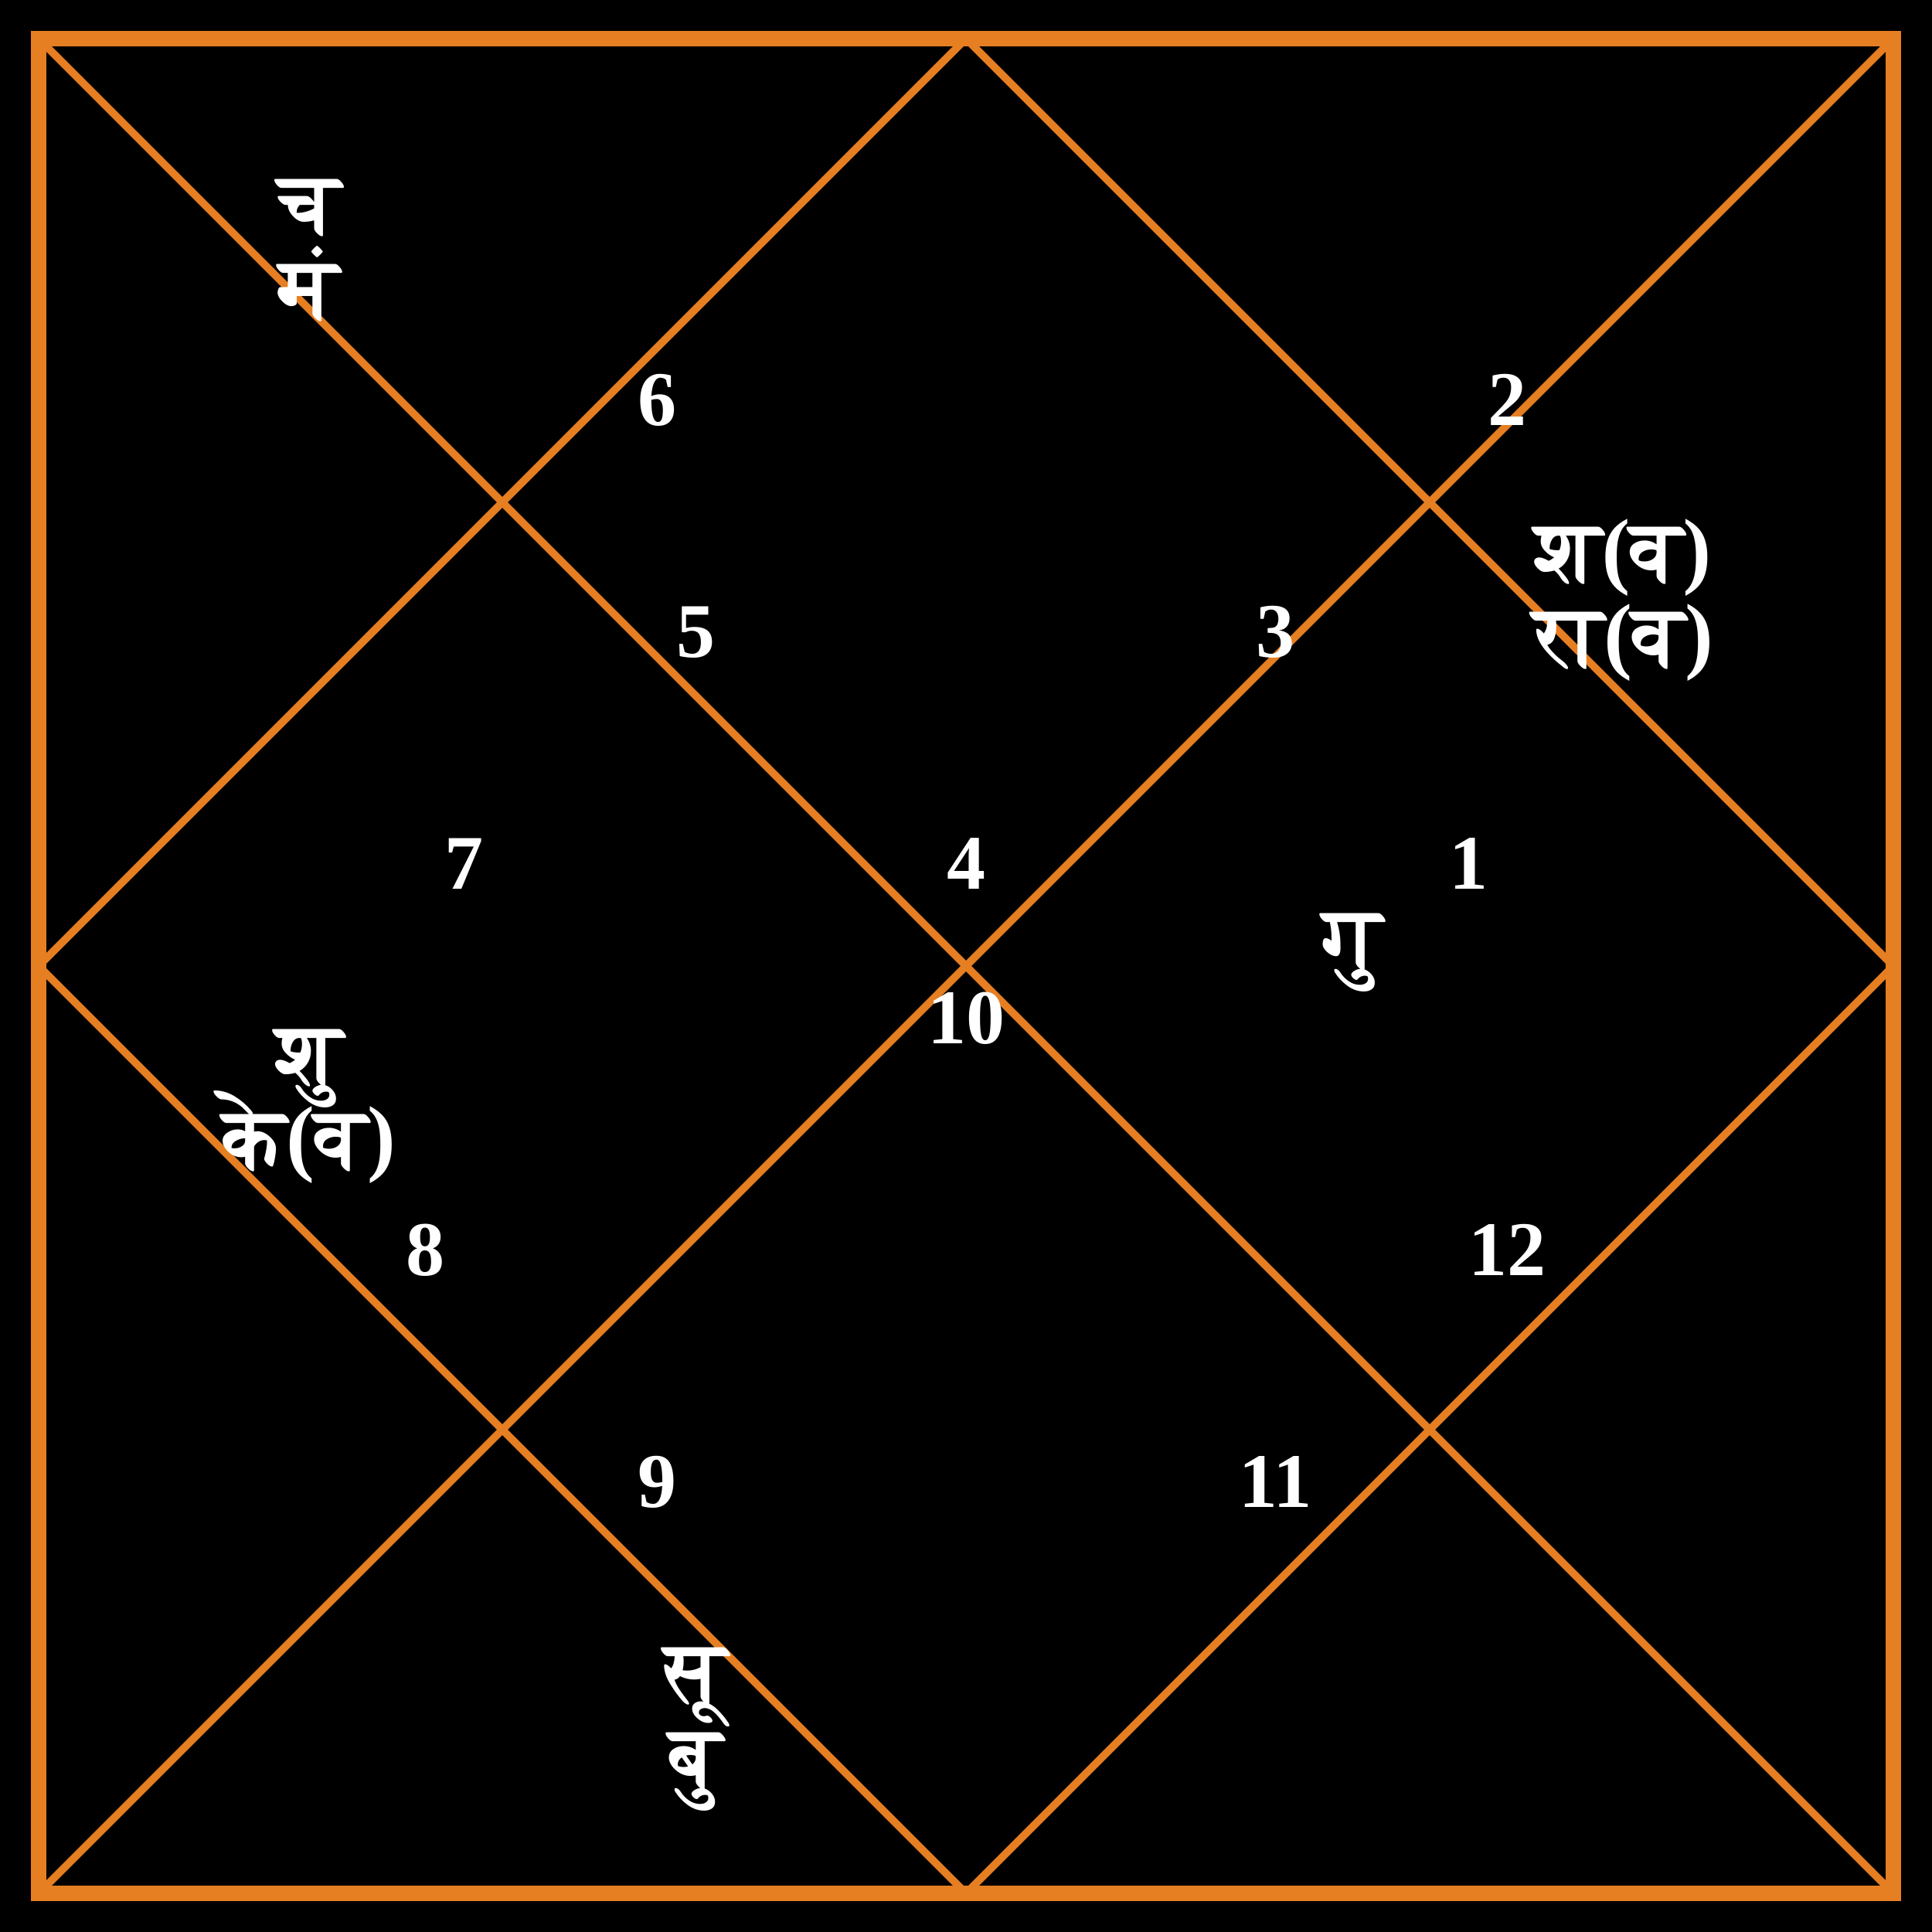
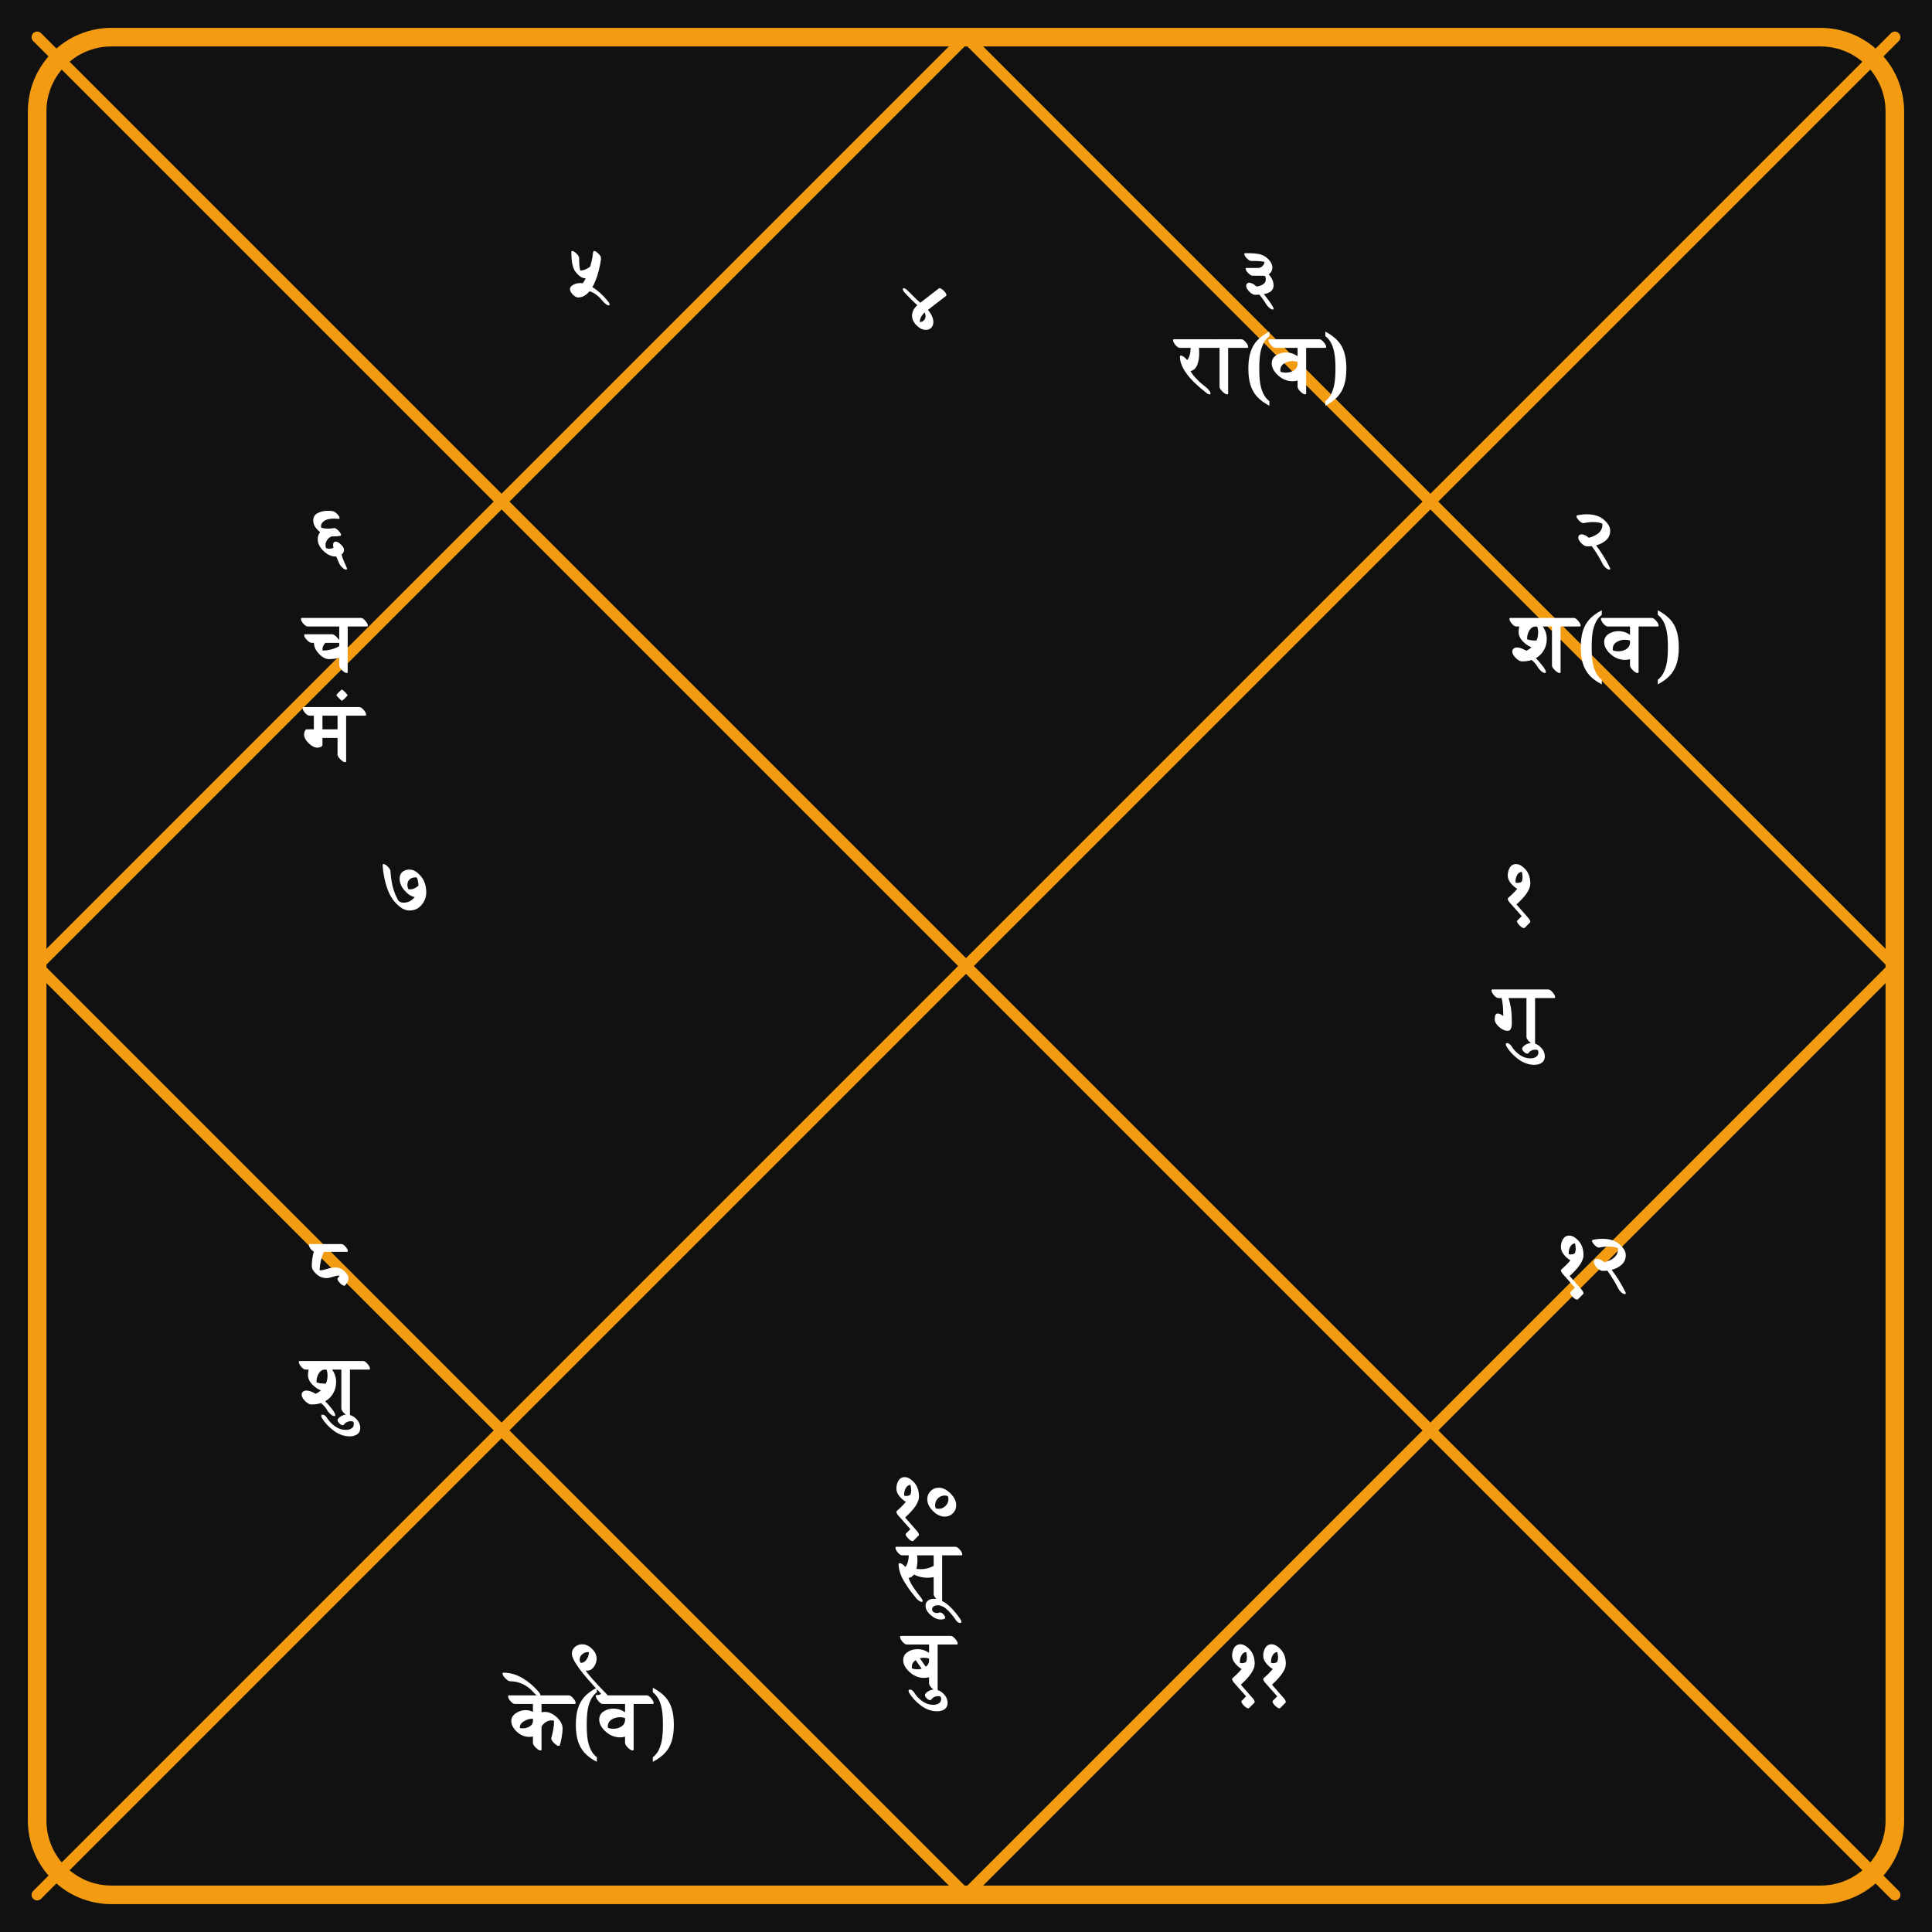
- <svg xmlns="http://www.w3.org/2000/svg" baseProfile="full" height="500" version="1.1" width="500">
+ <svg xmlns="http://www.w3.org/2000/svg" baseProfile="full" height="520" version="1.1" width="520">
  <defs />
-   <rect fill="#000000" height="100%" width="100%" x="0" y="0" />
-   <rect fill="none" height="480" stroke="#e67e22" stroke-width="4" width="480" x="10" y="10" />
-   <line stroke="#e67e22" stroke-width="2" x1="10" x2="490" y1="10" y2="490" />
-   <line stroke="#e67e22" stroke-width="2" x1="10" x2="490" y1="490" y2="10" />
-   <line stroke="#e67e22" stroke-width="2" x1="10" x2="250" y1="250" y2="10" />
-   <line stroke="#e67e22" stroke-width="2" x1="250" x2="490" y1="10" y2="250" />
-   <line stroke="#e67e22" stroke-width="2" x1="490" x2="250" y1="250" y2="490" />
-   <line stroke="#e67e22" stroke-width="2" x1="250" x2="10" y1="490" y2="250" />
-   <text fill="#ffffff" font-size="20px" font-weight="bold" text-anchor="middle" x="250" y="230">4</text>
-   <text fill="#ffffff" font-size="20px" font-weight="bold" text-anchor="middle" x="180" y="170">5</text>
-   <text fill="#ffffff" font-size="20px" font-weight="bold" text-anchor="middle" x="170" y="110">6</text>
-   <text fill="#ffffff" font-size="20px" font-weight="bold" text-anchor="middle" x="120" y="230">7</text>
-   <text fill="#ffffff" font-size="20px" font-weight="bold" text-anchor="middle" x="110" y="330">8</text>
-   <text fill="#ffffff" font-size="20px" font-weight="bold" text-anchor="middle" x="170" y="390">9</text>
-   <text fill="#ffffff" font-size="20px" font-weight="bold" text-anchor="middle" x="250" y="270">10</text>
-   <text fill="#ffffff" font-size="20px" font-weight="bold" text-anchor="middle" x="330" y="390">11</text>
-   <text fill="#ffffff" font-size="20px" font-weight="bold" text-anchor="middle" x="390" y="330">12</text>
-   <text fill="#ffffff" font-size="20px" font-weight="bold" text-anchor="middle" x="380" y="230">1</text>
-   <text fill="#ffffff" font-size="20px" font-weight="bold" text-anchor="middle" x="390" y="110">2</text>
-   <text fill="#ffffff" font-size="20px" font-weight="bold" text-anchor="middle" x="330" y="170">3</text>
-   <text fill="#ffffff" font-size="22px" font-weight="600" text-anchor="middle" x="80" y="60">च</text>
-   <text fill="#ffffff" font-size="22px" font-weight="600" text-anchor="middle" x="80" y="82">मं</text>
-   <text fill="#ffffff" font-size="22px" font-weight="600" text-anchor="middle" x="80" y="280">शु</text>
-   <text fill="#ffffff" font-size="22px" font-weight="600" text-anchor="middle" x="80" y="302">के(व)</text>
-   <text fill="#ffffff" font-size="22px" font-weight="600" text-anchor="middle" x="180" y="440">सू</text>
-   <text fill="#ffffff" font-size="22px" font-weight="600" text-anchor="middle" x="180" y="462">बु</text>
-   <text fill="#ffffff" font-size="22px" font-weight="600" text-anchor="middle" x="350" y="250">गु</text>
-   <text fill="#ffffff" font-size="22px" font-weight="600" text-anchor="middle" x="420" y="150">श(व)</text>
-   <text fill="#ffffff" font-size="22px" font-weight="600" text-anchor="middle" x="420" y="172">रा(व)</text>
+   <rect fill="#111111" height="100%" width="100%" x="0" y="0" />
+   <rect fill="none" height="500" rx="20" ry="20" stroke="#f39c12" stroke-width="5" width="500" x="10" y="10" />
+   <line stroke="#f39c12" stroke-linecap="round" stroke-width="3" x1="10" x2="510" y1="10" y2="510" />
+   <line stroke="#f39c12" stroke-linecap="round" stroke-width="3" x1="10" x2="510" y1="510" y2="10" />
+   <line stroke="#f39c12" stroke-linecap="round" stroke-width="3" x1="10" x2="260" y1="260" y2="10" />
+   <line stroke="#f39c12" stroke-linecap="round" stroke-width="3" x1="260" x2="510" y1="10" y2="260" />
+   <line stroke="#f39c12" stroke-linecap="round" stroke-width="3" x1="510" x2="260" y1="260" y2="510" />
+   <line stroke="#f39c12" stroke-linecap="round" stroke-width="3" x1="260" x2="10" y1="510" y2="260" />
+   <text fill="#ffffff" font-size="20px" font-weight="bold" text-anchor="middle" x="250" y="90">४</text>
+   <text fill="#ffffff" font-size="20px" font-weight="bold" text-anchor="middle" x="160" y="80">५</text>
+   <text fill="#ffffff" font-size="20px" font-weight="bold" text-anchor="middle" x="90" y="150">६</text>
+   <text fill="#ffffff" font-size="20px" font-weight="bold" text-anchor="middle" x="110" y="245">७</text>
+   <text fill="#ffffff" font-size="20px" font-weight="bold" text-anchor="middle" x="90" y="345">८</text>
+   <text fill="#ffffff" font-size="20px" font-weight="bold" text-anchor="middle" x="160" y="455">९</text>
+   <text fill="#ffffff" font-size="20px" font-weight="bold" text-anchor="middle" x="250" y="410">१०</text>
+   <text fill="#ffffff" font-size="20px" font-weight="bold" text-anchor="middle" x="340" y="455">११</text>
+   <text fill="#ffffff" font-size="20px" font-weight="bold" text-anchor="middle" x="430" y="345">१२</text>
+   <text fill="#ffffff" font-size="20px" font-weight="bold" text-anchor="middle" x="410" y="245">१</text>
+   <text fill="#ffffff" font-size="20px" font-weight="bold" text-anchor="middle" x="430" y="150">२</text>
+   <text fill="#ffffff" font-size="20px" font-weight="bold" text-anchor="middle" x="340" y="80">३</text>
+   <text fill="#ffffff" font-size="22px" font-weight="700" text-anchor="middle" x="90" y="180">च</text>
+   <text fill="#ffffff" font-size="22px" font-weight="700" text-anchor="middle" x="90" y="204">मं</text>
+   <text fill="#ffffff" font-size="22px" font-weight="700" text-anchor="middle" x="90" y="380">शु</text>
+   <text fill="#ffffff" font-size="22px" font-weight="700" text-anchor="middle" x="160" y="470">के(व)</text>
+   <text fill="#ffffff" font-size="22px" font-weight="700" text-anchor="middle" x="250" y="430">सू</text>
+   <text fill="#ffffff" font-size="22px" font-weight="700" text-anchor="middle" x="250" y="454">बु</text>
+   <text fill="#ffffff" font-size="22px" font-weight="700" text-anchor="middle" x="410" y="280">गु</text>
+   <text fill="#ffffff" font-size="22px" font-weight="700" text-anchor="middle" x="430" y="180">श(व)</text>
+   <text fill="#ffffff" font-size="22px" font-weight="700" text-anchor="middle" x="340" y="105">रा(व)</text>
</svg>
